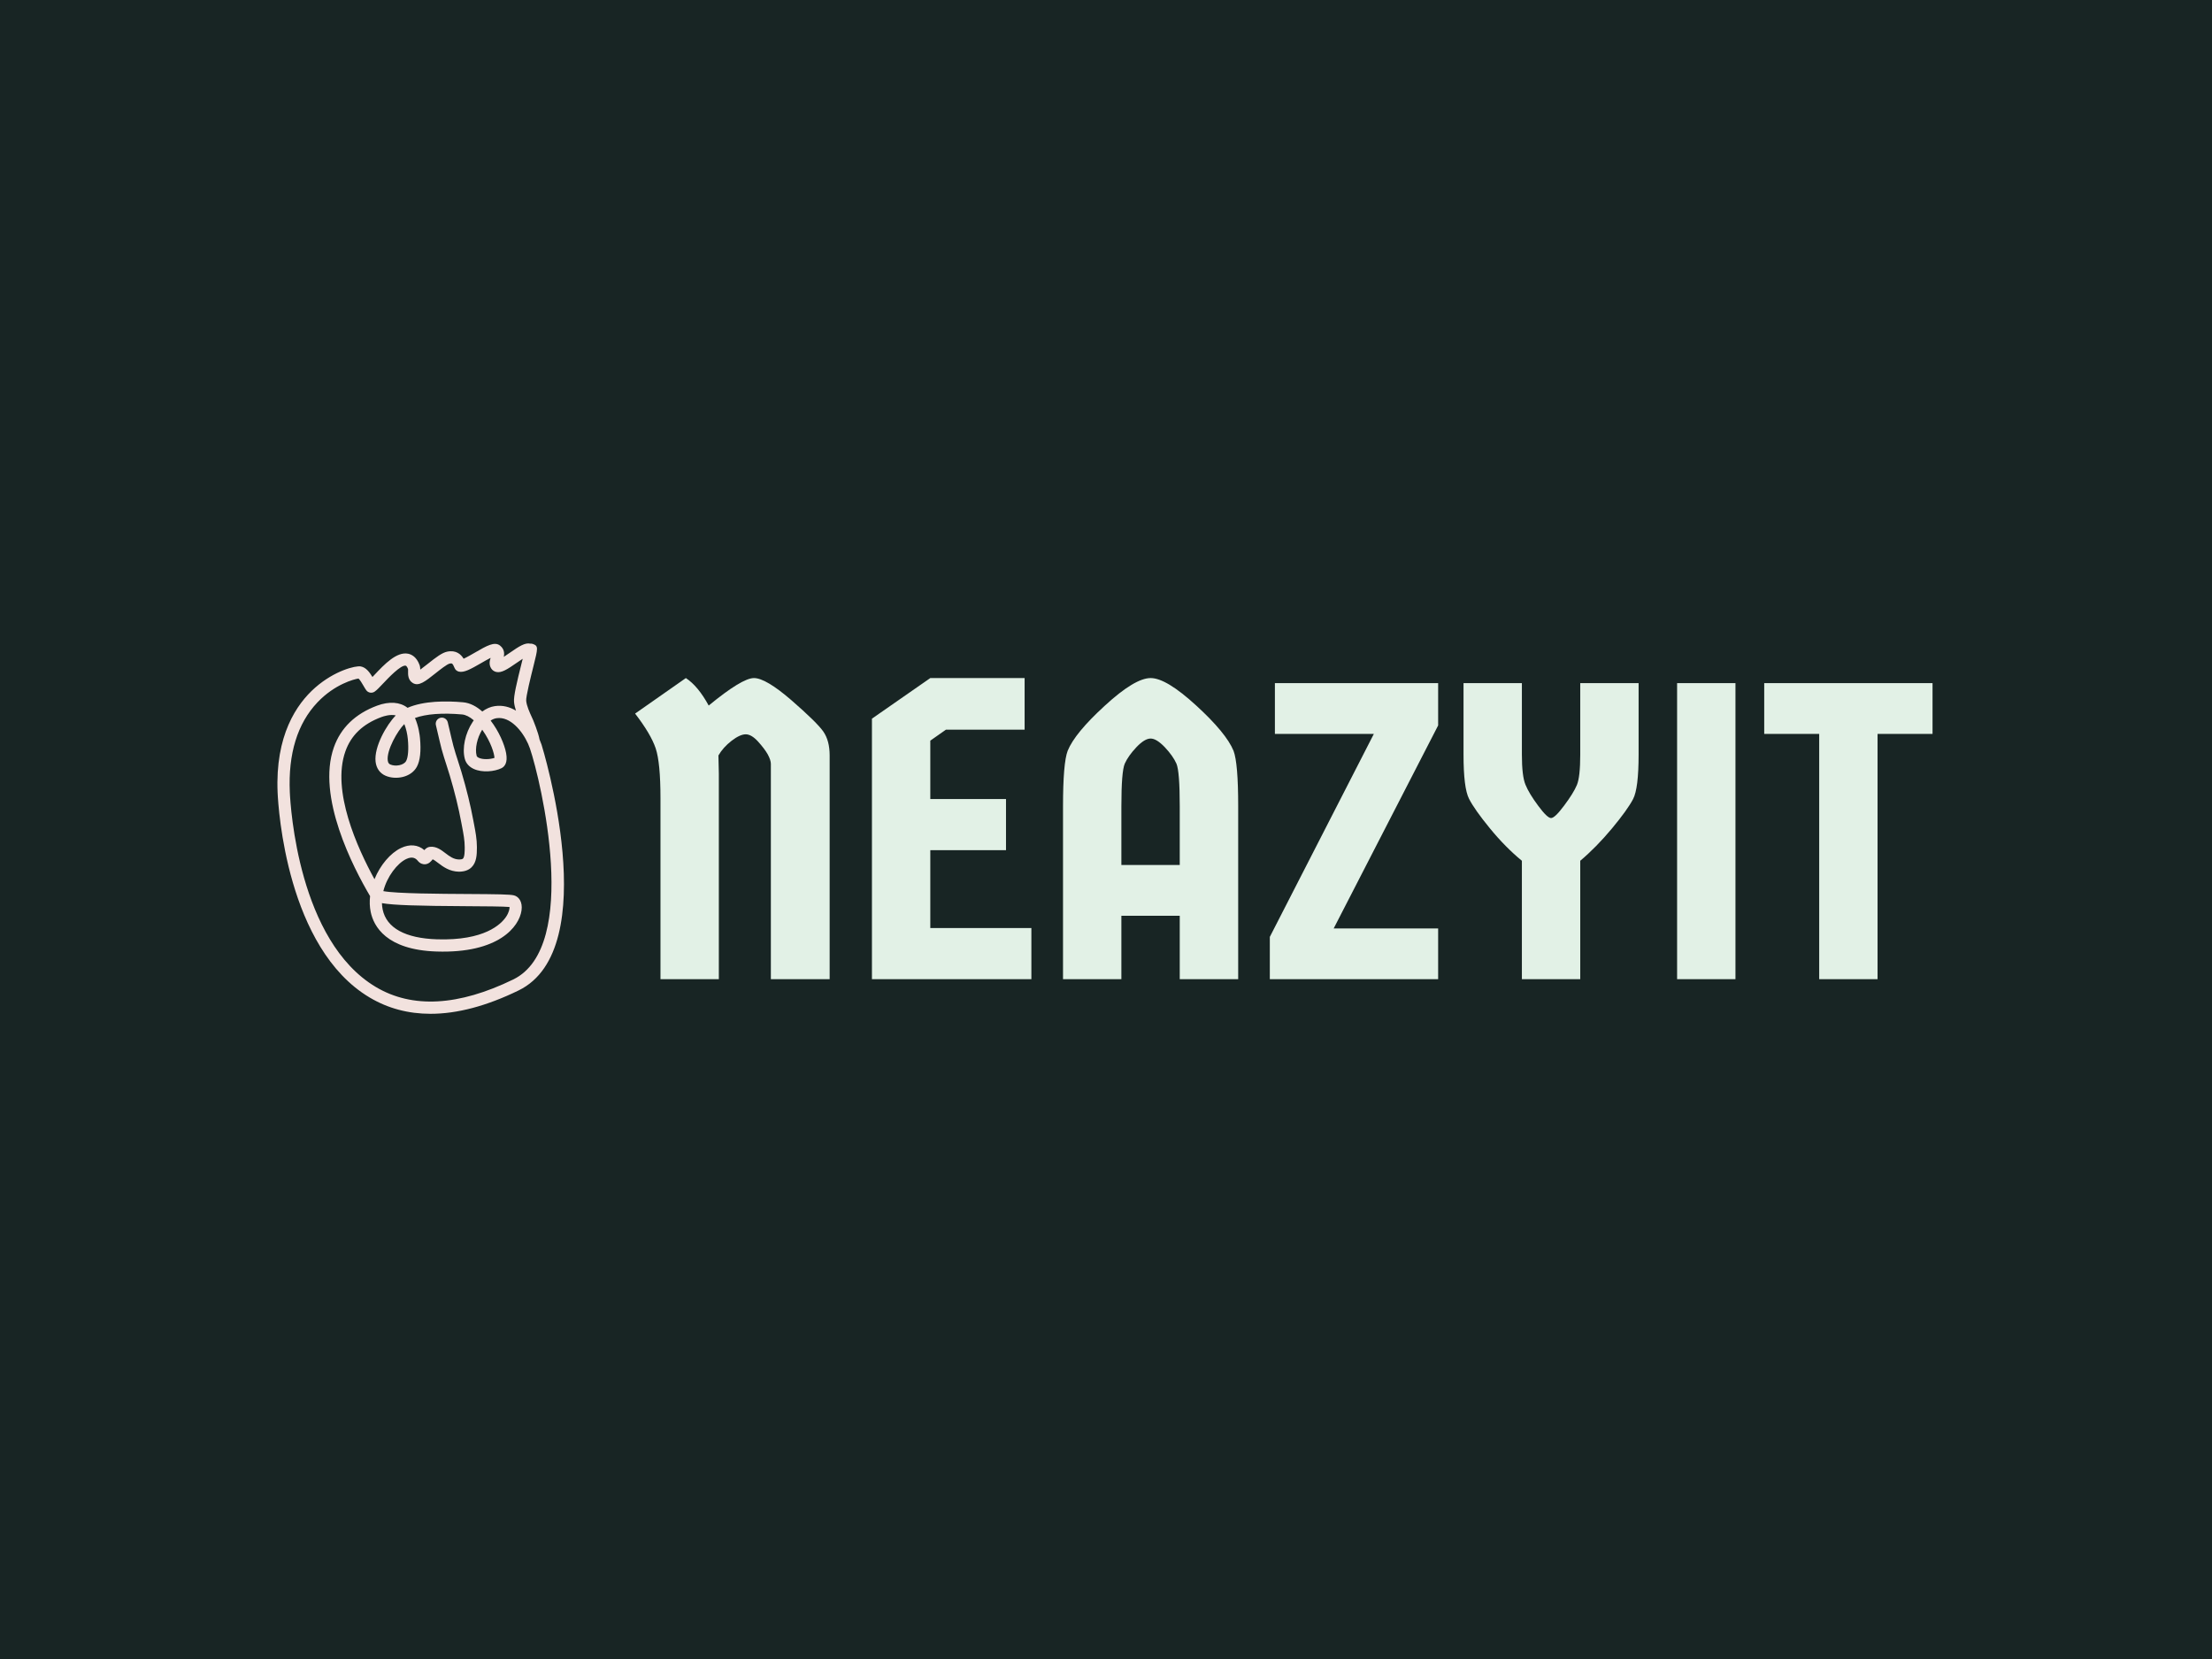
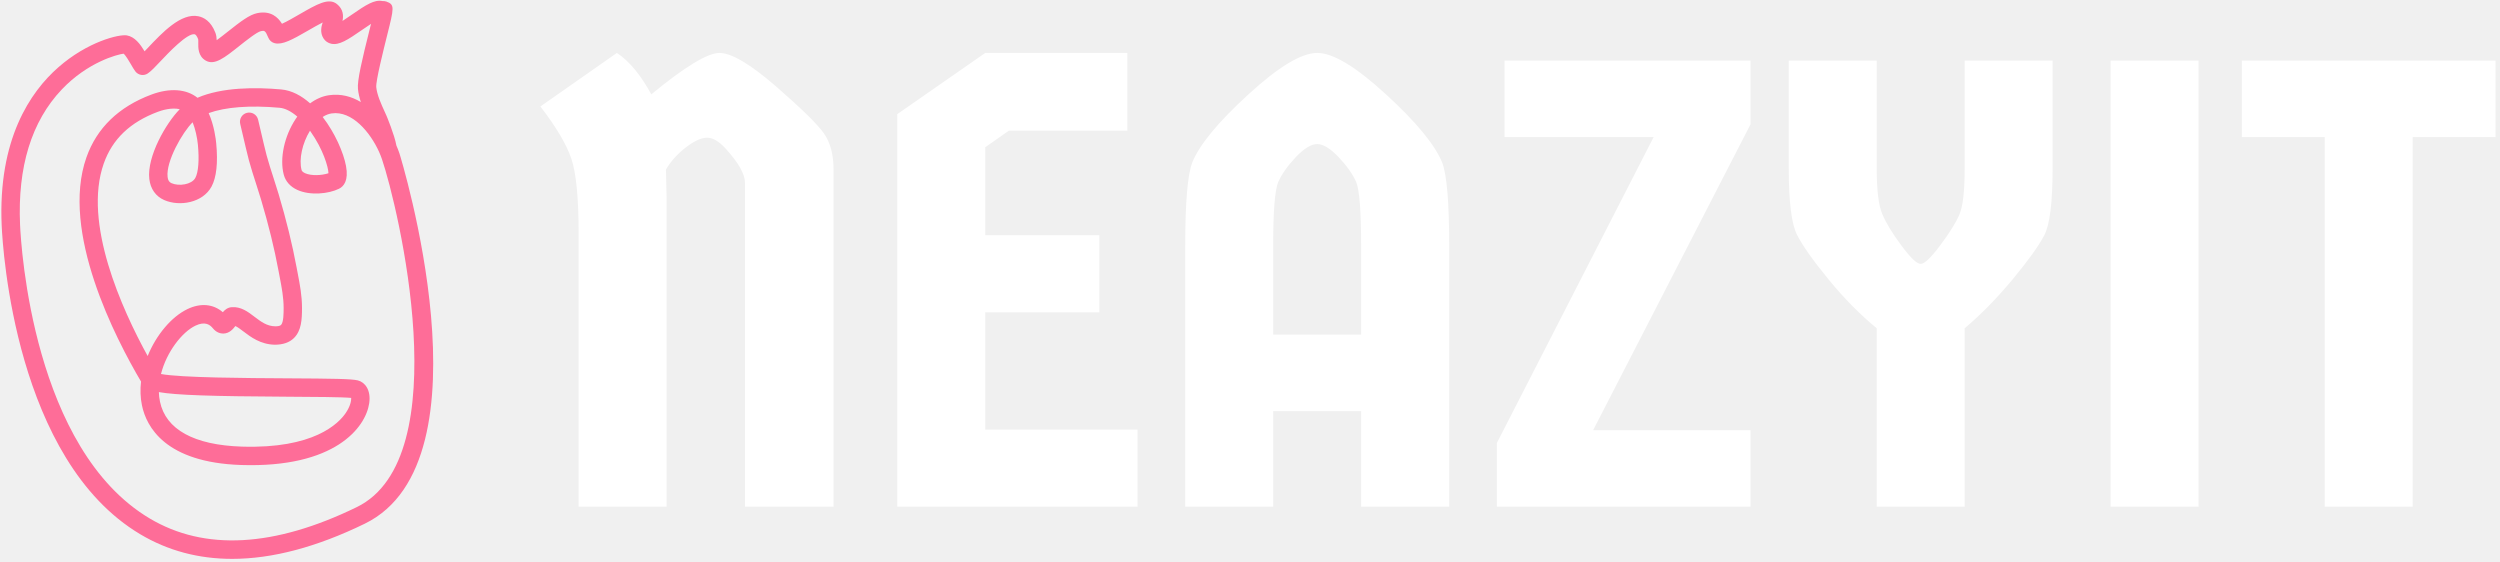
- <svg xmlns="http://www.w3.org/2000/svg" version="1.1" width="2000" height="1500" viewBox="0 0 2000 1500">
-   <rect width="2000" height="1500" fill="#182524" />
-   <g transform="matrix(0.75,0,0,0.75,249.0909,580.8295)">
-     <svg viewBox="0 0 396 89" data-background-color="#182524" preserveAspectRatio="xMidYMid meet" height="449" width="2000">
+ <svg xmlns="http://www.w3.org/2000/svg" version="1.1" width="2000" height="449" viewBox="0 0 2000 449">
+   <g transform="matrix(1,0,0,1,-1.212121,-0.6504482)">
+     <svg viewBox="0 0 396 89" data-background-color="#ffffff" preserveAspectRatio="xMidYMid meet" height="449" width="2000">
      <g id="tight-bounds" transform="matrix(1,0,0,1,0.24,0.2481882)">
        <svg viewBox="0 0 395.52 88.504" height="88.504" width="395.52">
          <g>
            <svg viewBox="0 0 504.543 112.899" height="88.504" width="395.52">
              <g transform="matrix(1,0,0,1,109.0234,10.55488)">
                <svg viewBox="0 0 395.52 91.79" height="91.79" width="395.52">
                  <g id="textblocktransform">
                    <svg viewBox="0 0 395.52 91.79" height="91.79" width="395.52" id="textblock">
                      <g>
                        <svg viewBox="0 0 395.52 91.79" height="91.79" width="395.52">
                          <g transform="matrix(1,0,0,1,0,0)">
-                             <svg width="395.52" viewBox="0.5 -35.6 153.39 35.6" height="91.79" data-palette-color="#e2f1e6">
-                               <path d="M10.35-26.45L10.35-26.45 10.4-24.3 10.4 0 3.5 0 3.5-21.4Q3.5-25.6 2.93-27.3 2.35-29 0.5-31.4L0.5-31.4 6.5-35.6Q7.95-34.65 9.2-32.35L9.2-32.35Q13.15-35.6 14.55-35.6 15.95-35.6 18.98-32.98 22-30.35 22.75-29.28 23.5-28.2 23.5-26.45L23.5-26.45 23.5 0 16.55 0 16.55-25.45Q16.55-25.9 16.18-26.58 15.8-27.25 15.03-28.1 14.25-28.95 13.58-28.95 12.9-28.95 11.9-28.18 10.9-27.4 10.35-26.45ZM35.4-28.2L35.4-21.3 44.35-21.3 44.35-15.25 35.4-15.25 35.4-6.05 47.35-6.05 47.35 0 28.5 0 28.5-30.8 35.4-35.6 46.55-35.6 46.55-29.5 37.25-29.5 35.4-28.2ZM56.05-32.35Q59.59-35.6 61.45-35.6 63.3-35.6 66.84-32.35 70.39-29.1 71.25-27L71.25-27Q71.8-25.55 71.8-20.45L71.8-20.45 71.8 0 64.89 0 64.89-7.5 57.99-7.5 57.99 0 51.09 0 51.09-20.45Q51.09-25.55 51.64-27L51.64-27Q52.49-29.1 56.05-32.35ZM57.99-20.45L57.99-20.45 57.99-13.5 64.89-13.5 64.89-20.45Q64.89-24.55 64.5-25.48 64.09-26.4 63.12-27.43 62.14-28.45 61.45-28.45 60.74-28.45 59.77-27.43 58.8-26.4 58.39-25.48 57.99-24.55 57.99-20.45ZM95.44-6L95.44 0 75.54 0 75.54-5 87.84-29 76.14-29 76.14-35 95.44-35 95.44-30 83.09-6 95.44-6ZM112.24 0L105.34 0 105.34-14Q103.39-15.6 101.57-17.82 99.74-20.05 99.09-21.33 98.44-22.6 98.44-26.55L98.44-26.55 98.44-35 105.34-35 105.34-26.55Q105.34-24 105.77-22.98 106.19-21.95 107.27-20.5 108.34-19.05 108.79-19.05 109.24-19.05 110.34-20.53 111.44-22 111.84-22.95 112.24-23.9 112.24-26.55L112.24-26.55 112.24-35 119.14-35 119.14-26.55Q119.14-22.55 118.49-21.3 117.84-20.05 115.99-17.82 114.14-15.6 112.24-14L112.24-14 112.24 0ZM130.59 0L123.69 0 123.69-35 130.59-35 130.59 0ZM133.99-35L153.89-35 153.89-29 147.39-29 147.39 0 140.49 0 140.49-29 133.99-29 133.99-35Z" opacity="1" transform="matrix(1,0,0,1,0,0)" fill="#e2f1e6" class="wordmark-text-0" data-fill-palette-color="primary" id="text-0" />
+                             <svg width="395.52" viewBox="0.5 -35.6 153.39 35.6" height="91.79" data-palette-color="#ffffff">
+                               <path d="M10.35-26.45L10.35-26.45 10.4-24.3 10.4 0 3.5 0 3.5-21.4Q3.5-25.6 2.93-27.3 2.35-29 0.5-31.4L0.5-31.4 6.5-35.6Q7.95-34.65 9.2-32.35L9.2-32.35Q13.15-35.6 14.55-35.6 15.95-35.6 18.98-32.98 22-30.35 22.75-29.28 23.5-28.2 23.5-26.45L23.5-26.45 23.5 0 16.55 0 16.55-25.45Q16.55-25.9 16.18-26.58 15.8-27.25 15.03-28.1 14.25-28.95 13.58-28.95 12.9-28.95 11.9-28.18 10.9-27.4 10.35-26.45ZM35.4-28.2L35.4-21.3 44.35-21.3 44.35-15.25 35.4-15.25 35.4-6.05 47.35-6.05 47.35 0 28.5 0 28.5-30.8 35.4-35.6 46.55-35.6 46.55-29.5 37.25-29.5 35.4-28.2ZM56.05-32.35Q59.59-35.6 61.45-35.6 63.3-35.6 66.84-32.35 70.39-29.1 71.25-27L71.25-27Q71.8-25.55 71.8-20.45L71.8-20.45 71.8 0 64.89 0 64.89-7.5 57.99-7.5 57.99 0 51.09 0 51.09-20.45Q51.09-25.55 51.64-27L51.64-27Q52.49-29.1 56.05-32.35ZM57.99-20.45L57.99-20.45 57.99-13.5 64.89-13.5 64.89-20.45Q64.89-24.55 64.5-25.48 64.09-26.4 63.12-27.43 62.14-28.45 61.45-28.45 60.74-28.45 59.77-27.43 58.8-26.4 58.39-25.48 57.99-24.55 57.99-20.45ZM95.44-6L95.44 0 75.54 0 75.54-5 87.84-29 76.14-29 76.14-35 95.44-35 95.44-30 83.09-6 95.44-6ZM112.24 0L105.34 0 105.34-14Q103.39-15.6 101.57-17.82 99.74-20.05 99.09-21.33 98.44-22.6 98.44-26.55L98.44-26.55 98.44-35 105.34-35 105.34-26.55Q105.34-24 105.77-22.98 106.19-21.95 107.27-20.5 108.34-19.05 108.79-19.05 109.24-19.05 110.34-20.53 111.44-22 111.84-22.95 112.24-23.9 112.24-26.55L112.24-26.55 112.24-35 119.14-35 119.14-26.55Q119.14-22.55 118.49-21.3 117.84-20.05 115.99-17.82 114.14-15.6 112.24-14L112.24-14 112.24 0ZM130.59 0L123.69 0 123.69-35 130.59-35 130.59 0ZM133.99-35L153.89-35 153.89-29 147.39-29 147.39 0 140.49 0 140.49-29 133.99-29 133.99-35Z" opacity="1" transform="matrix(1,0,0,1,0,0)" fill="#ffffff" class="wordmark-text-0" data-fill-palette-color="primary" id="text-0" />
                            </svg>
                          </g>
                        </svg>
                      </g>
                    </svg>
                  </g>
                </svg>
              </g>
              <g>
                <svg viewBox="0 0 87.354 112.899" height="112.899" width="87.354">
                  <g>
                    <svg version="1.1" x="0" y="0" viewBox="11.453 0.183 77.093 99.638" enable-background="new 0 0 100 100" xml:space="preserve" height="112.899" width="87.354" class="icon-icon-0" data-fill-palette-color="accent" id="icon-0">
-                       <path d="M82.511 27.412A19 19 0 0 0 81.969 26.016C81.66 24.186 80.222 20.742 80.203 20.703L79.905 20.044C79.254 18.615 78.514 16.997 78.38 15.607 78.276 14.534 79.664 8.98 80.331 6.31 81.563 1.384 81.693 0.871 80.191 0.328A1.7 1.7 0 0 0 79.496 0.241L79.487 0.239C78.055-0.07 76.527 0.925 73.95 2.71 73.499 3.022 72.908 3.431 72.351 3.791 72.545 2.881 72.517 1.699 71.356 0.77 69.883-0.409 67.795 0.795 64.636 2.621 63.751 3.133 62.43 3.898 61.548 4.292 60.85 3.144 59.564 1.899 57.137 2.391 55.764 2.669 54.17 3.873 51.897 5.681A56 56 0 0 1 49.891 7.224C49.881 6.81 49.833 6.358 49.666 5.914 48.867 3.807 47.562 3.138 46.607 2.948 43.52 2.33 40.196 5.844 37.533 8.669 37.366 8.847 37.192 9.03 37.021 9.21 36.25 7.934 35.283 6.618 33.862 6.369 32.492 6.12 26.843 7.476 21.609 12.076 16.624 16.456 10.825 24.911 11.508 40.324 11.697 44.571 13.991 82.189 36.256 95.431 41.177 98.36 46.652 99.821 52.646 99.821 59.822 99.821 67.741 97.724 76.341 93.534 99.438 82.278 82.694 27.953 82.511 27.412M74.902 90.58C60.177 97.756 47.739 98.44 37.933 92.606 17.15 80.245 14.969 44.241 14.789 40.177 14.331 29.844 16.834 21.719 22.23 16.029 26.858 11.149 32.112 9.778 33.273 9.63 33.666 9.955 34.292 11.033 34.604 11.572 34.878 12.044 35.115 12.453 35.361 12.782A1.64 1.64 0 0 0 37.602 13.153C38.206 12.74 38.926 11.977 39.921 10.92 41.215 9.548 44.647 5.904 45.965 6.166 46.155 6.205 46.397 6.553 46.589 7.057 46.616 7.166 46.61 7.496 46.605 7.713 46.588 8.531 46.556 10.055 47.913 10.854 49.493 11.785 51.262 10.377 53.938 8.25 55.116 7.315 57.085 5.75 57.789 5.608 58.389 5.485 58.568 5.448 59.116 6.788 59.319 7.283 59.749 7.648 60.271 7.767 61.648 8.083 63.367 7.145 66.279 5.462 66.993 5.048 68.004 4.465 68.814 4.058 68.552 4.823 68.318 5.883 68.961 6.904 69.278 7.403 69.773 7.744 70.359 7.863 71.767 8.152 73.274 7.168 75.815 5.409A59 59 0 0 1 77.446 4.308C77.347 4.706 77.245 5.117 77.144 5.514 75.86 10.652 74.962 14.407 75.11 15.925 75.187 16.717 75.378 17.503 75.628 18.267 73.953 17.265 72.045 16.743 69.951 17.045 68.771 17.215 67.626 17.713 66.572 18.497 65.031 17.133 63.287 16.183 61.414 16.016 56.82 15.605 50.848 15.604 46.462 17.502 44.475 15.922 41.521 15.706 38.254 16.926 32.402 19.112 28.494 22.885 26.638 28.142 21.952 41.416 31.853 60.493 36.385 68.164 36.221 69.598 36.261 71.04 36.552 72.433 37.343 76.214 40.695 82.621 54.265 83.063 70.987 83.608 76.496 76.378 77.123 72.023 77.462 69.668 76.358 68.287 75.11 67.963 74.023 67.682 70.63 67.635 62.565 67.591 55.257 67.55 43.501 67.484 39.947 66.818 40.947 62.866 43.719 59.321 46.099 58.187 47.861 57.343 48.722 58.053 49.215 58.66 49.861 59.452 50.59 59.594 51.078 59.599 52.155 59.578 52.812 58.796 53.224 58.257 53.628 58.431 54.137 58.819 54.668 59.223 55.961 60.207 57.734 61.558 60.316 61.589 61.712 61.577 62.867 61.206 63.681 60.401 65.013 59.085 65.123 57.105 65.123 55.022 65.123 52.841 64.738 50.834 64.366 48.895L64.169 47.854C63.404 43.727 62.321 39.308 60.952 34.719A140 140 0 0 0 60.051 31.857C59.613 30.501 59.16 29.099 58.804 27.783 58.573 26.933 58.06 24.731 57.686 23.123 57.495 22.298 57.339 21.633 57.278 21.385A1.641 1.641 0 0 0 54.094 22.183C54.154 22.424 54.304 23.068 54.49 23.867 54.871 25.5 55.39 27.736 55.637 28.643 56.014 30.033 56.478 31.473 56.927 32.865 57.231 33.804 57.533 34.742 57.806 35.659 59.144 40.136 60.201 44.439 60.942 48.451L61.143 49.513C61.501 51.385 61.842 53.153 61.842 55.021 61.842 55.922 61.842 57.602 61.374 58.065 61.165 58.27 60.696 58.304 60.355 58.304 58.859 58.286 57.789 57.472 56.655 56.61 55.517 55.742 54.233 54.747 52.55 54.89 51.828 54.945 51.34 55.371 50.988 55.784 49.284 54.315 47.043 54.098 44.687 55.221 41.848 56.575 39.109 59.808 37.568 63.609 32.945 55.189 25.988 39.84 29.733 29.235 31.272 24.878 34.435 21.857 39.402 20.002 40.035 19.765 41.815 19.189 43.298 19.545 40.871 21.995 37.405 27.985 37.863 31.996 38.064 33.765 39.01 35.104 40.526 35.766 43.253 36.959 47.388 36.267 48.962 33.375 49.856 31.73 50.139 29.114 49.804 25.596 49.743 24.954 49.45 22.436 48.459 20.239 51.462 19.153 55.825 18.815 61.122 19.287 62.107 19.375 63.194 19.926 64.282 20.864 64.181 21.005 64.083 21.148 63.985 21.294 61.96 24.354 61.106 28.346 61.865 31.226 62.182 32.43 63.02 33.372 64.29 33.952 66.566 34.993 69.86 34.665 71.729 33.745 72.568 33.334 73.465 32.294 72.978 29.678 72.54 27.318 71.028 23.805 68.813 20.929 69.338 20.588 69.879 20.372 70.419 20.295 74.047 19.762 77.305 23.663 78.883 27.165 78.889 27.182 78.897 27.198 78.904 27.215 79.094 27.641 79.26 28.062 79.398 28.468 82.27 36.925 93.027 81.749 74.902 90.58M66.648 23.53C68.892 26.704 69.813 29.848 69.847 30.975 68.65 31.378 66.76 31.469 65.657 30.964 65.132 30.724 65.064 30.471 65.044 30.388 64.546 28.503 65.177 25.607 66.546 23.386zM46.081 31.805C45.429 33.004 43.168 33.335 41.843 32.757 41.523 32.617 41.215 32.383 41.128 31.624 40.815 28.877 43.759 23.688 45.595 21.877 46.079 23.069 46.414 24.593 46.539 25.907 46.796 28.601 46.624 30.806 46.081 31.805M39.57 70.049C42.673 70.596 49.033 70.797 62.549 70.872 67.149 70.897 72.302 70.927 73.904 71.084 73.93 71.552 73.765 72.534 72.954 73.743 71.639 75.695 67.196 80.188 54.375 79.78 45.857 79.504 40.807 76.731 39.767 71.759A9.7 9.7 0 0 1 39.57 70.049" fill="#f2e2de" data-fill-palette-color="accent" />
+                       <path d="M82.511 27.412A19 19 0 0 0 81.969 26.016C81.66 24.186 80.222 20.742 80.203 20.703L79.905 20.044C79.254 18.615 78.514 16.997 78.38 15.607 78.276 14.534 79.664 8.98 80.331 6.31 81.563 1.384 81.693 0.871 80.191 0.328A1.7 1.7 0 0 0 79.496 0.241L79.487 0.239C78.055-0.07 76.527 0.925 73.95 2.71 73.499 3.022 72.908 3.431 72.351 3.791 72.545 2.881 72.517 1.699 71.356 0.77 69.883-0.409 67.795 0.795 64.636 2.621 63.751 3.133 62.43 3.898 61.548 4.292 60.85 3.144 59.564 1.899 57.137 2.391 55.764 2.669 54.17 3.873 51.897 5.681A56 56 0 0 1 49.891 7.224C49.881 6.81 49.833 6.358 49.666 5.914 48.867 3.807 47.562 3.138 46.607 2.948 43.52 2.33 40.196 5.844 37.533 8.669 37.366 8.847 37.192 9.03 37.021 9.21 36.25 7.934 35.283 6.618 33.862 6.369 32.492 6.12 26.843 7.476 21.609 12.076 16.624 16.456 10.825 24.911 11.508 40.324 11.697 44.571 13.991 82.189 36.256 95.431 41.177 98.36 46.652 99.821 52.646 99.821 59.822 99.821 67.741 97.724 76.341 93.534 99.438 82.278 82.694 27.953 82.511 27.412M74.902 90.58C60.177 97.756 47.739 98.44 37.933 92.606 17.15 80.245 14.969 44.241 14.789 40.177 14.331 29.844 16.834 21.719 22.23 16.029 26.858 11.149 32.112 9.778 33.273 9.63 33.666 9.955 34.292 11.033 34.604 11.572 34.878 12.044 35.115 12.453 35.361 12.782A1.64 1.64 0 0 0 37.602 13.153C38.206 12.74 38.926 11.977 39.921 10.92 41.215 9.548 44.647 5.904 45.965 6.166 46.155 6.205 46.397 6.553 46.589 7.057 46.616 7.166 46.61 7.496 46.605 7.713 46.588 8.531 46.556 10.055 47.913 10.854 49.493 11.785 51.262 10.377 53.938 8.25 55.116 7.315 57.085 5.75 57.789 5.608 58.389 5.485 58.568 5.448 59.116 6.788 59.319 7.283 59.749 7.648 60.271 7.767 61.648 8.083 63.367 7.145 66.279 5.462 66.993 5.048 68.004 4.465 68.814 4.058 68.552 4.823 68.318 5.883 68.961 6.904 69.278 7.403 69.773 7.744 70.359 7.863 71.767 8.152 73.274 7.168 75.815 5.409A59 59 0 0 1 77.446 4.308C77.347 4.706 77.245 5.117 77.144 5.514 75.86 10.652 74.962 14.407 75.11 15.925 75.187 16.717 75.378 17.503 75.628 18.267 73.953 17.265 72.045 16.743 69.951 17.045 68.771 17.215 67.626 17.713 66.572 18.497 65.031 17.133 63.287 16.183 61.414 16.016 56.82 15.605 50.848 15.604 46.462 17.502 44.475 15.922 41.521 15.706 38.254 16.926 32.402 19.112 28.494 22.885 26.638 28.142 21.952 41.416 31.853 60.493 36.385 68.164 36.221 69.598 36.261 71.04 36.552 72.433 37.343 76.214 40.695 82.621 54.265 83.063 70.987 83.608 76.496 76.378 77.123 72.023 77.462 69.668 76.358 68.287 75.11 67.963 74.023 67.682 70.63 67.635 62.565 67.591 55.257 67.55 43.501 67.484 39.947 66.818 40.947 62.866 43.719 59.321 46.099 58.187 47.861 57.343 48.722 58.053 49.215 58.66 49.861 59.452 50.59 59.594 51.078 59.599 52.155 59.578 52.812 58.796 53.224 58.257 53.628 58.431 54.137 58.819 54.668 59.223 55.961 60.207 57.734 61.558 60.316 61.589 61.712 61.577 62.867 61.206 63.681 60.401 65.013 59.085 65.123 57.105 65.123 55.022 65.123 52.841 64.738 50.834 64.366 48.895L64.169 47.854C63.404 43.727 62.321 39.308 60.952 34.719A140 140 0 0 0 60.051 31.857C59.613 30.501 59.16 29.099 58.804 27.783 58.573 26.933 58.06 24.731 57.686 23.123 57.495 22.298 57.339 21.633 57.278 21.385A1.641 1.641 0 0 0 54.094 22.183C54.154 22.424 54.304 23.068 54.49 23.867 54.871 25.5 55.39 27.736 55.637 28.643 56.014 30.033 56.478 31.473 56.927 32.865 57.231 33.804 57.533 34.742 57.806 35.659 59.144 40.136 60.201 44.439 60.942 48.451L61.143 49.513C61.501 51.385 61.842 53.153 61.842 55.021 61.842 55.922 61.842 57.602 61.374 58.065 61.165 58.27 60.696 58.304 60.355 58.304 58.859 58.286 57.789 57.472 56.655 56.61 55.517 55.742 54.233 54.747 52.55 54.89 51.828 54.945 51.34 55.371 50.988 55.784 49.284 54.315 47.043 54.098 44.687 55.221 41.848 56.575 39.109 59.808 37.568 63.609 32.945 55.189 25.988 39.84 29.733 29.235 31.272 24.878 34.435 21.857 39.402 20.002 40.035 19.765 41.815 19.189 43.298 19.545 40.871 21.995 37.405 27.985 37.863 31.996 38.064 33.765 39.01 35.104 40.526 35.766 43.253 36.959 47.388 36.267 48.962 33.375 49.856 31.73 50.139 29.114 49.804 25.596 49.743 24.954 49.45 22.436 48.459 20.239 51.462 19.153 55.825 18.815 61.122 19.287 62.107 19.375 63.194 19.926 64.282 20.864 64.181 21.005 64.083 21.148 63.985 21.294 61.96 24.354 61.106 28.346 61.865 31.226 62.182 32.43 63.02 33.372 64.29 33.952 66.566 34.993 69.86 34.665 71.729 33.745 72.568 33.334 73.465 32.294 72.978 29.678 72.54 27.318 71.028 23.805 68.813 20.929 69.338 20.588 69.879 20.372 70.419 20.295 74.047 19.762 77.305 23.663 78.883 27.165 78.889 27.182 78.897 27.198 78.904 27.215 79.094 27.641 79.26 28.062 79.398 28.468 82.27 36.925 93.027 81.749 74.902 90.58M66.648 23.53C68.892 26.704 69.813 29.848 69.847 30.975 68.65 31.378 66.76 31.469 65.657 30.964 65.132 30.724 65.064 30.471 65.044 30.388 64.546 28.503 65.177 25.607 66.546 23.386zM46.081 31.805C45.429 33.004 43.168 33.335 41.843 32.757 41.523 32.617 41.215 32.383 41.128 31.624 40.815 28.877 43.759 23.688 45.595 21.877 46.079 23.069 46.414 24.593 46.539 25.907 46.796 28.601 46.624 30.806 46.081 31.805M39.57 70.049C42.673 70.596 49.033 70.797 62.549 70.872 67.149 70.897 72.302 70.927 73.904 71.084 73.93 71.552 73.765 72.534 72.954 73.743 71.639 75.695 67.196 80.188 54.375 79.78 45.857 79.504 40.807 76.731 39.767 71.759A9.7 9.7 0 0 1 39.57 70.049" fill="#fe6d98" data-fill-palette-color="accent" />
                    </svg>
                  </g>
                </svg>
              </g>
            </svg>
          </g>
          <defs />
        </svg>
        <rect width="395.52" height="88.504" fill="none" stroke="none" visibility="hidden" />
      </g>
    </svg>
  </g>
</svg>
